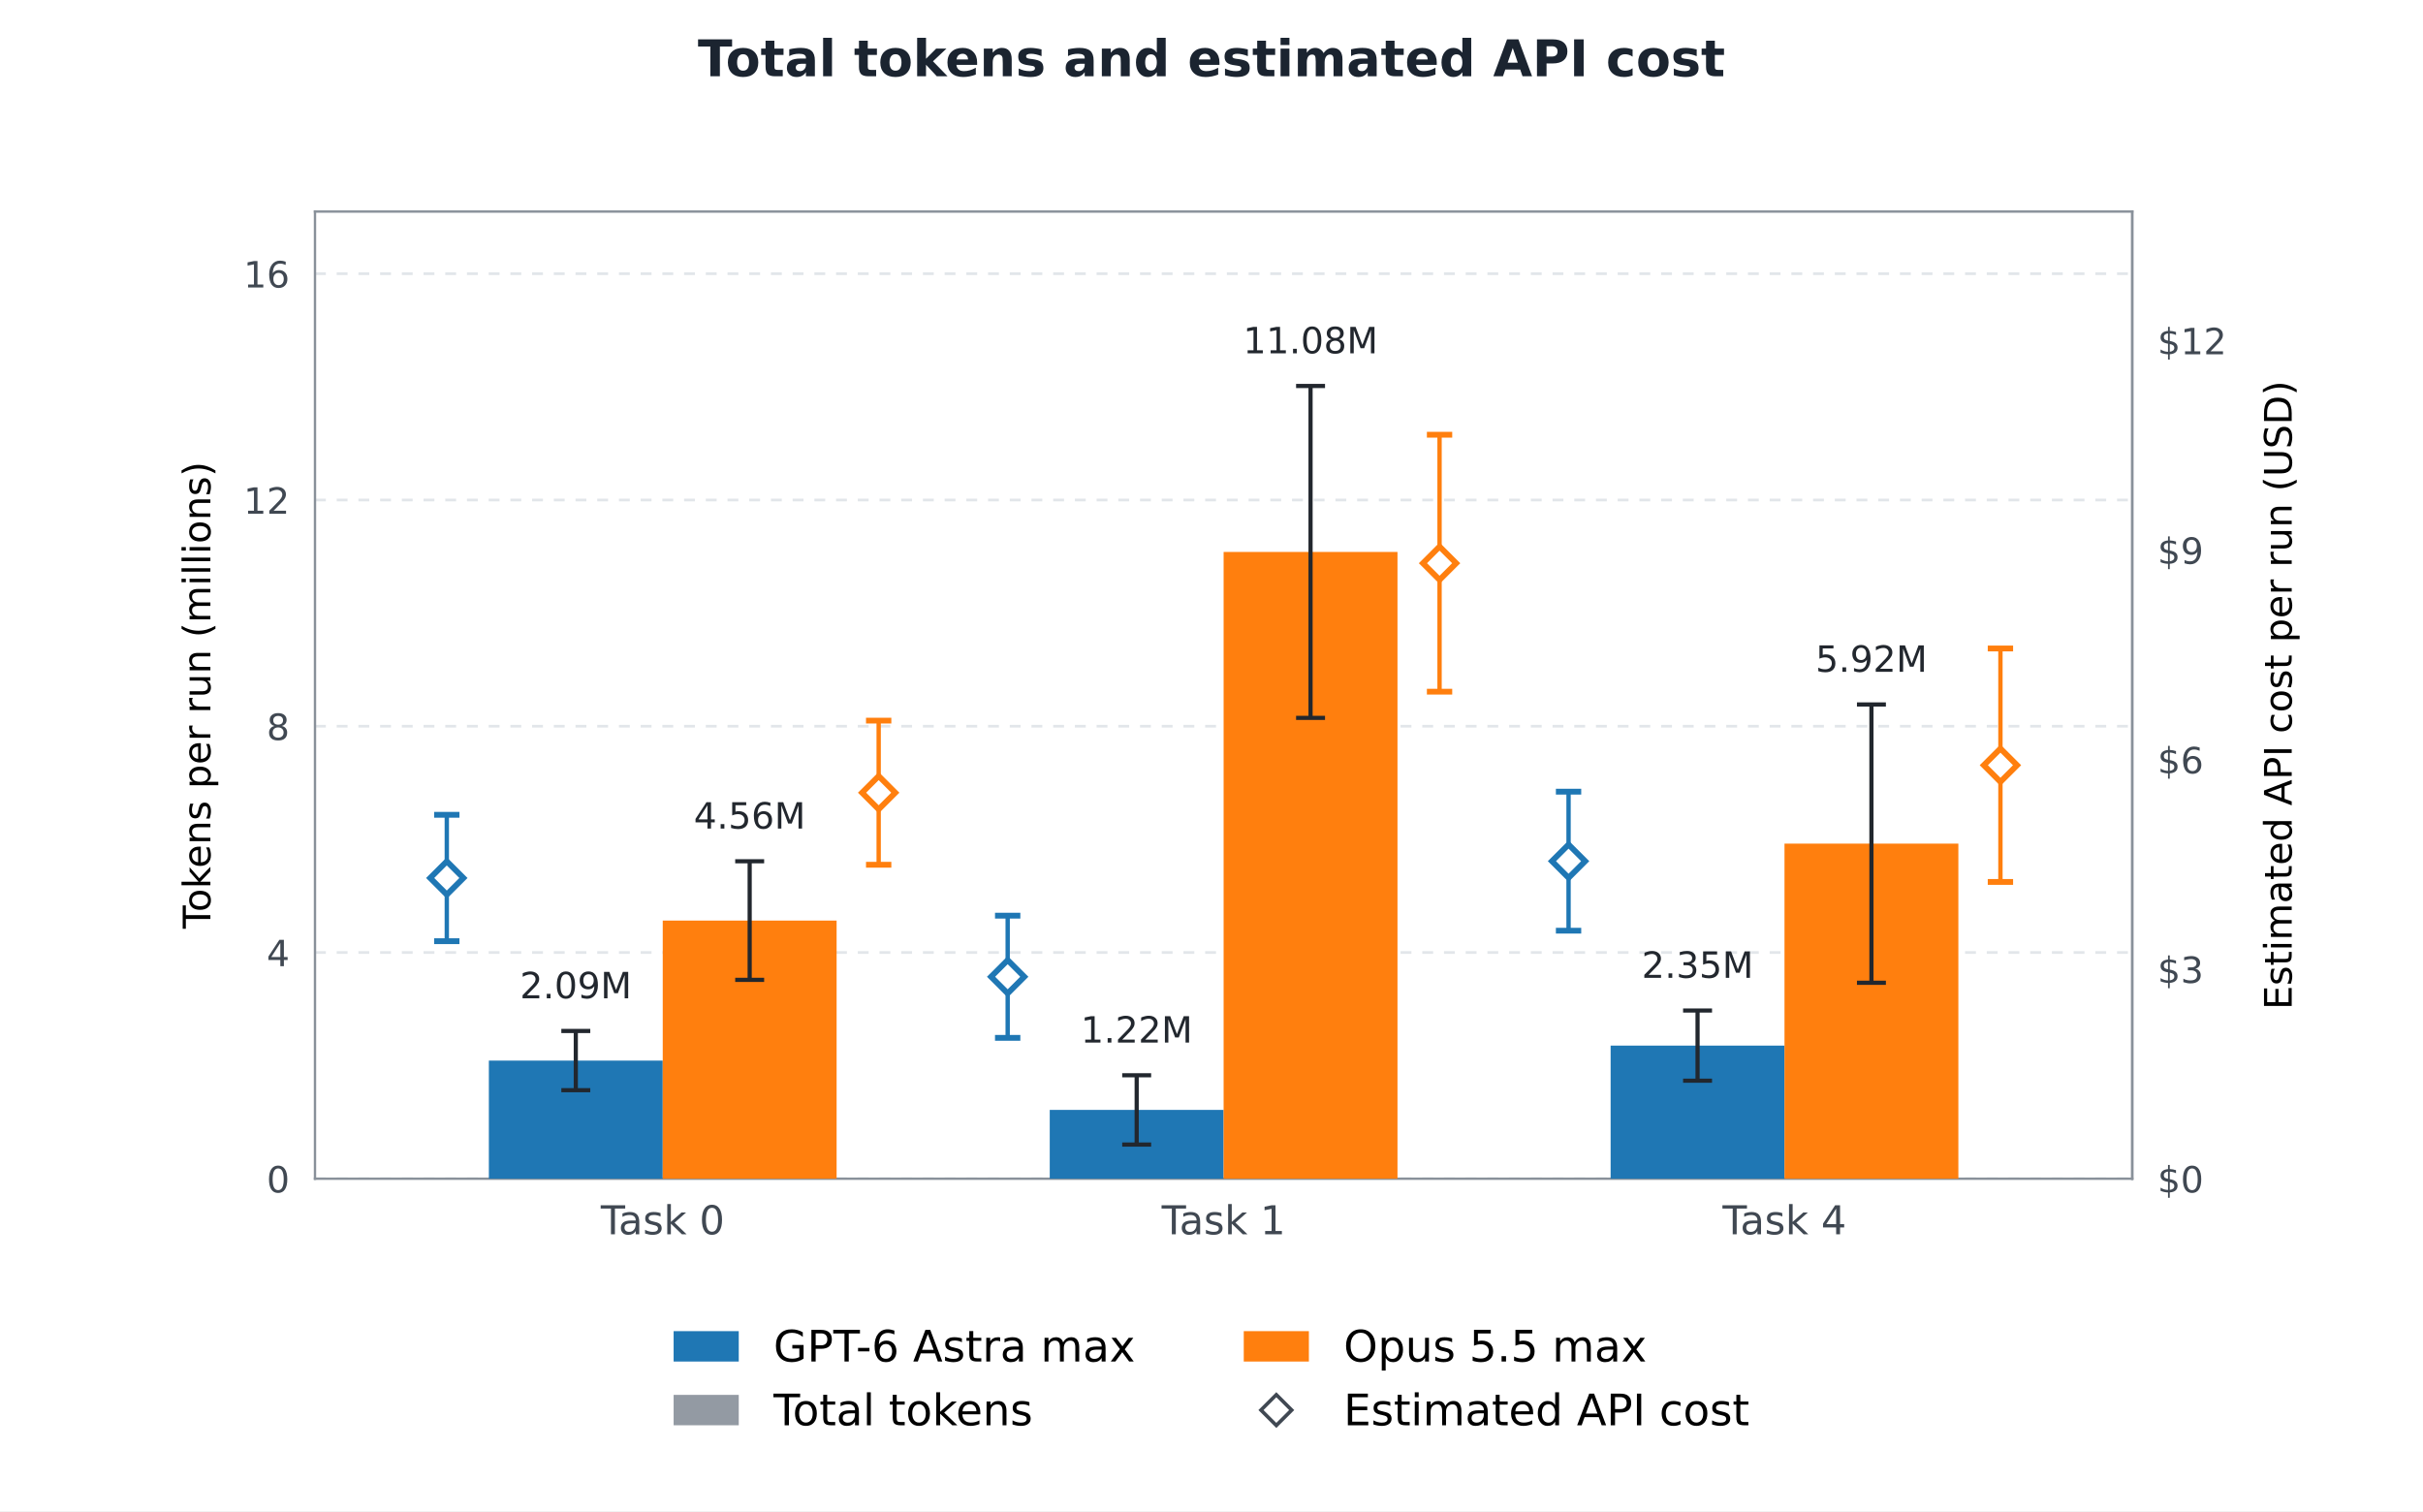
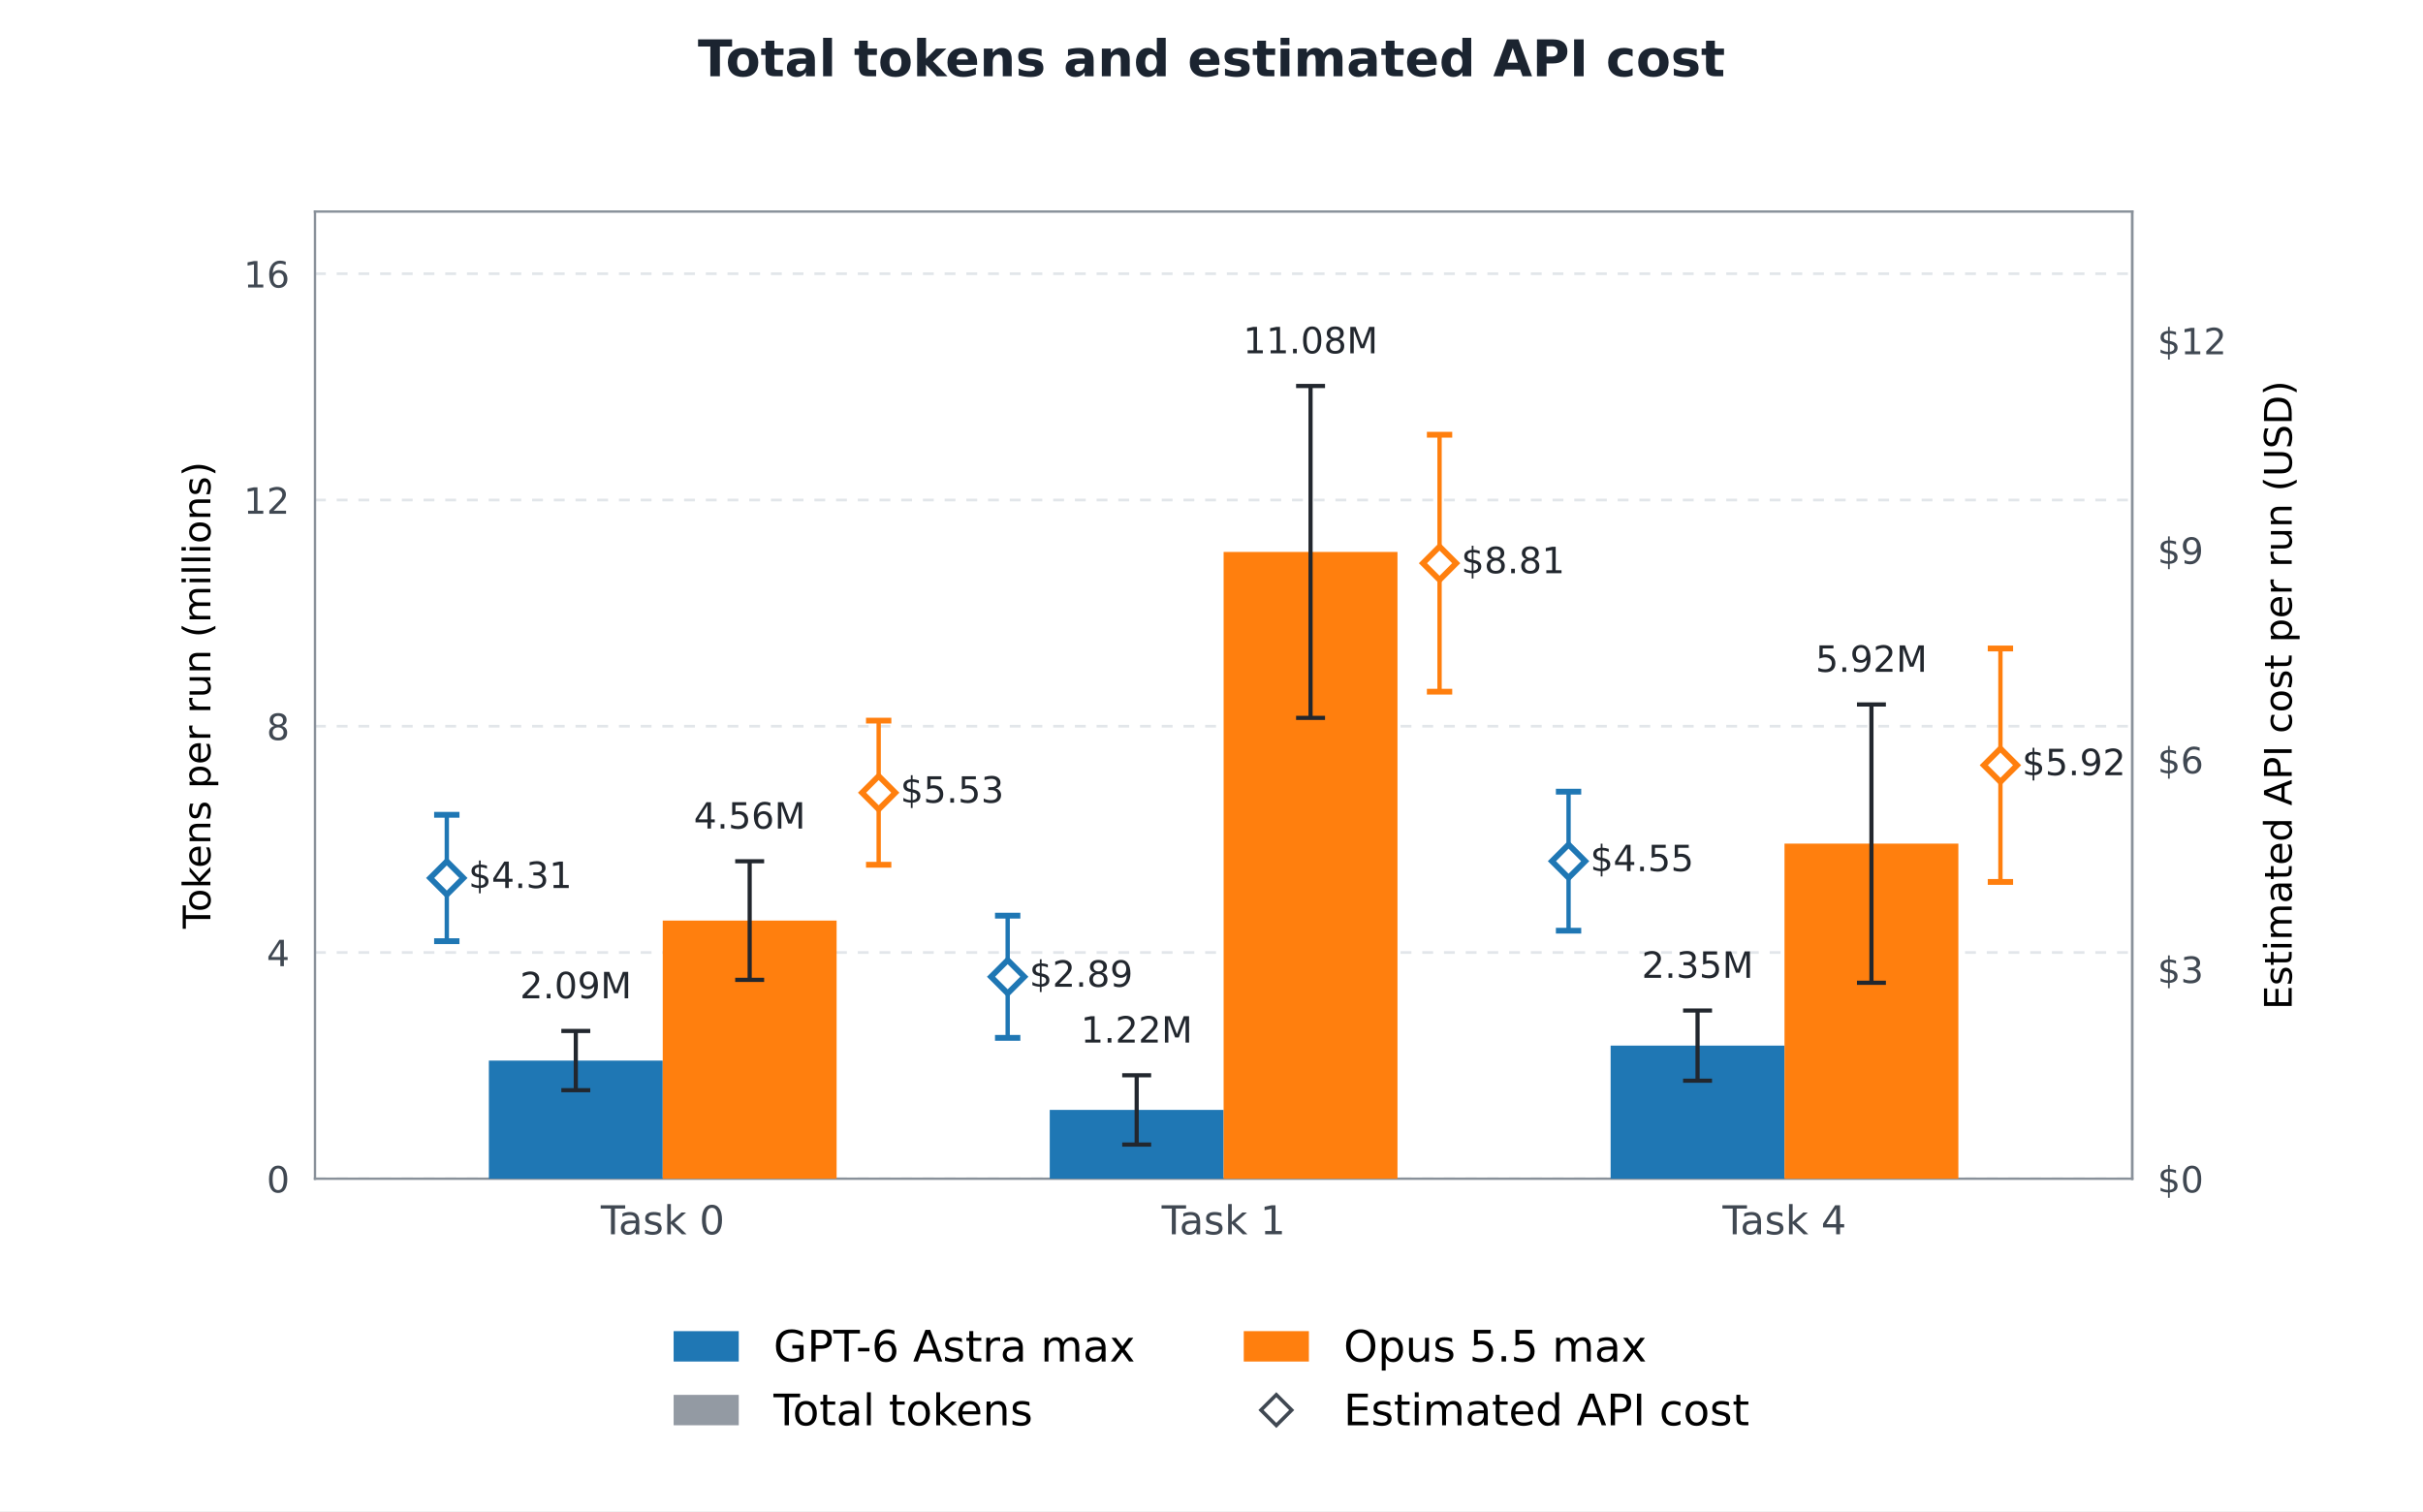
<svg xmlns="http://www.w3.org/2000/svg" xmlns:xlink="http://www.w3.org/1999/xlink" width="669.6pt" height="417.6pt" viewBox="0 0 669.6 417.6" version="1.1">
  <defs>
    <style type="text/css">*{stroke-linejoin: round; stroke-linecap: butt}</style>
  </defs>
  <g id="figure_1">
    <g id="patch_1">
      <path d="M 0 417.6 L 669.6 417.6 L 669.6 0 L 0 0 z " style="fill: #ffffff" />
    </g>
    <g id="axes_1">
      <g id="patch_2">
        <path d="M 87.048 325.728 L 589.248 325.728 L 589.248 58.464 L 87.048 58.464 z " style="fill: #ffffff" />
      </g>
      <g id="matplotlib.axis_1">
        <g id="xtick_1">
          <g id="line2d_1" />
          <g id="text_1">
            <text style="fill: #404852; font: 11px 'DejaVu Sans'; text-anchor: middle" x="183.148" y="341.086" transform="rotate(-0, 183.148, 341.0863)">Task 0</text>
          </g>
        </g>
        <g id="xtick_2">
          <g id="line2d_2" />
          <g id="text_2">
            <text style="fill: #404852; font: 11px 'DejaVu Sans'; text-anchor: middle" x="338.148" y="341.086" transform="rotate(-0, 338.148, 341.0863)">Task 1</text>
          </g>
        </g>
        <g id="xtick_3">
          <g id="line2d_3" />
          <g id="text_3">
            <text style="fill: #404852; font: 11px 'DejaVu Sans'; text-anchor: middle" x="493.148" y="341.086" transform="rotate(-0, 493.148, 341.0863)">Task 4</text>
          </g>
        </g>
      </g>
      <g id="matplotlib.axis_2">
        <g id="ytick_1">
          <g id="line2d_4">
-             <path d="M 87.048 325.728 L 589.248 325.728 " clip-path="url(#p5d3a079bdb)" style="fill: none; stroke-dasharray: 3,3; stroke-dashoffset: 0; stroke: #e2e6ea; stroke-width: 0.75" />
+             <path d="M 87.048 325.728 L 589.248 325.728 " clip-path="url(#p37b40e715e)" style="fill: none; stroke-dasharray: 3,3; stroke-dashoffset: 0; stroke: #e2e6ea; stroke-width: 0.75" />
          </g>
          <g id="line2d_5" />
          <g id="text_4">
            <text style="fill: #404852; font: 10px 'DejaVu Sans'; text-anchor: end" x="80.048" y="329.527" transform="rotate(-0, 80.048, 329.5272)">0</text>
          </g>
        </g>
        <g id="ytick_2">
          <g id="line2d_6">
-             <path d="M 87.048 263.207 L 589.248 263.207 " clip-path="url(#p5d3a079bdb)" style="fill: none; stroke-dasharray: 3,3; stroke-dashoffset: 0; stroke: #e2e6ea; stroke-width: 0.75" />
+             <path d="M 87.048 263.207 L 589.248 263.207 " clip-path="url(#p37b40e715e)" style="fill: none; stroke-dasharray: 3,3; stroke-dashoffset: 0; stroke: #e2e6ea; stroke-width: 0.75" />
          </g>
          <g id="line2d_7" />
          <g id="text_5">
            <text style="fill: #404852; font: 10px 'DejaVu Sans'; text-anchor: end" x="80.048" y="267.007" transform="rotate(-0, 80.048, 267.0065)">4</text>
          </g>
        </g>
        <g id="ytick_3">
          <g id="line2d_8">
-             <path d="M 87.048 200.687 L 589.248 200.687 " clip-path="url(#p5d3a079bdb)" style="fill: none; stroke-dasharray: 3,3; stroke-dashoffset: 0; stroke: #e2e6ea; stroke-width: 0.75" />
+             <path d="M 87.048 200.687 L 589.248 200.687 " clip-path="url(#p37b40e715e)" style="fill: none; stroke-dasharray: 3,3; stroke-dashoffset: 0; stroke: #e2e6ea; stroke-width: 0.75" />
          </g>
          <g id="line2d_9" />
          <g id="text_6">
            <text style="fill: #404852; font: 10px 'DejaVu Sans'; text-anchor: end" x="80.048" y="204.486" transform="rotate(-0, 80.048, 204.4858)">8</text>
          </g>
        </g>
        <g id="ytick_4">
          <g id="line2d_10">
-             <path d="M 87.048 138.166 L 589.248 138.166 " clip-path="url(#p5d3a079bdb)" style="fill: none; stroke-dasharray: 3,3; stroke-dashoffset: 0; stroke: #e2e6ea; stroke-width: 0.75" />
+             <path d="M 87.048 138.166 L 589.248 138.166 " clip-path="url(#p37b40e715e)" style="fill: none; stroke-dasharray: 3,3; stroke-dashoffset: 0; stroke: #e2e6ea; stroke-width: 0.75" />
          </g>
          <g id="line2d_11" />
          <g id="text_7">
            <text style="fill: #404852; font: 10px 'DejaVu Sans'; text-anchor: end" x="80.048" y="141.965" transform="rotate(-0, 80.048, 141.9652)">12</text>
          </g>
        </g>
        <g id="ytick_5">
          <g id="line2d_12">
-             <path d="M 87.048 75.645 L 589.248 75.645 " clip-path="url(#p5d3a079bdb)" style="fill: none; stroke-dasharray: 3,3; stroke-dashoffset: 0; stroke: #e2e6ea; stroke-width: 0.75" />
+             <path d="M 87.048 75.645 L 589.248 75.645 " clip-path="url(#p37b40e715e)" style="fill: none; stroke-dasharray: 3,3; stroke-dashoffset: 0; stroke: #e2e6ea; stroke-width: 0.75" />
          </g>
          <g id="line2d_13" />
          <g id="text_8">
            <text style="fill: #404852; font: 10px 'DejaVu Sans'; text-anchor: end" x="80.048" y="79.444" transform="rotate(-0, 80.048, 79.44448)">16</text>
          </g>
        </g>
        <g id="text_9">
          <text style="font: 10.5px 'DejaVu Sans'; text-anchor: middle" x="58.139" y="192.096" transform="rotate(-90, 58.13933, 192.096)">Tokens per run (millions)</text>
        </g>
      </g>
      <g id="patch_3">
        <path d="M 87.048 325.728 L 87.048 58.464 " style="fill: none; stroke: #89919a; stroke-width: 0.65; stroke-linejoin: miter; stroke-linecap: square" />
      </g>
      <g id="patch_4">
        <path d="M 589.248 325.728 L 589.248 58.464 " style="fill: none; stroke: #89919a; stroke-width: 0.65; stroke-linejoin: miter; stroke-linecap: square" />
      </g>
      <g id="patch_5">
        <path d="M 87.048 325.728 L 589.248 325.728 " style="fill: none; stroke: #89919a; stroke-width: 0.65; stroke-linejoin: miter; stroke-linecap: square" />
      </g>
      <g id="patch_6">
        <path d="M 87.048 58.464 L 589.248 58.464 " style="fill: none; stroke: #89919a; stroke-width: 0.65; stroke-linejoin: miter; stroke-linecap: square" />
      </g>
      <g id="patch_7">
-         <path d="M 135.098 325.728 L 183.148 325.728 L 183.148 293.085 L 135.098 293.085 z " clip-path="url(#p5d3a079bdb)" style="fill: #1f77b4" />
+         <path d="M 135.098 325.728 L 183.148 325.728 L 183.148 293.085 L 135.098 293.085 z " clip-path="url(#p37b40e715e)" style="fill: #1f77b4" />
      </g>
      <g id="patch_8">
-         <path d="M 290.098 325.728 L 338.148 325.728 L 338.148 306.715 L 290.098 306.715 z " clip-path="url(#p5d3a079bdb)" style="fill: #1f77b4" />
+         <path d="M 290.098 325.728 L 338.148 325.728 L 338.148 306.715 L 290.098 306.715 z " clip-path="url(#p37b40e715e)" style="fill: #1f77b4" />
      </g>
      <g id="patch_9">
-         <path d="M 445.098 325.728 L 493.148 325.728 L 493.148 288.942 L 445.098 288.942 z " clip-path="url(#p5d3a079bdb)" style="fill: #1f77b4" />
+         <path d="M 445.098 325.728 L 493.148 325.728 L 493.148 288.942 L 445.098 288.942 z " clip-path="url(#p37b40e715e)" style="fill: #1f77b4" />
      </g>
      <g id="text_10">
        <text style="fill: #22272e; font: 10px 'DejaVu Sans'; text-anchor: middle" x="159.123" y="275.873" transform="rotate(-0, 159.123, 275.8728)">2.09M</text>
      </g>
      <g id="text_11">
        <text style="fill: #22272e; font: 10px 'DejaVu Sans'; text-anchor: middle" x="314.123" y="288.112" transform="rotate(-0, 314.123, 288.1117)">1.22M</text>
      </g>
      <g id="text_12">
        <text style="fill: #22272e; font: 10px 'DejaVu Sans'; text-anchor: middle" x="469.123" y="270.216" transform="rotate(-0, 469.123, 270.2162)">2.35M</text>
      </g>
      <g id="patch_10">
-         <path d="M 183.148 325.728 L 231.198 325.728 L 231.198 254.389 L 183.148 254.389 z " clip-path="url(#p5d3a079bdb)" style="fill: #ff7f0e" />
+         <path d="M 183.148 325.728 L 231.198 325.728 L 231.198 254.389 L 183.148 254.389 z " clip-path="url(#p37b40e715e)" style="fill: #ff7f0e" />
      </g>
      <g id="patch_11">
-         <path d="M 338.148 325.728 L 386.198 325.728 L 386.198 152.52 L 338.148 152.52 z " clip-path="url(#p5d3a079bdb)" style="fill: #ff7f0e" />
+         <path d="M 338.148 325.728 L 386.198 325.728 L 386.198 152.52 L 338.148 152.52 z " clip-path="url(#p37b40e715e)" style="fill: #ff7f0e" />
      </g>
      <g id="patch_12">
-         <path d="M 493.148 325.728 L 541.198 325.728 L 541.198 233.125 L 493.148 233.125 z " clip-path="url(#p5d3a079bdb)" style="fill: #ff7f0e" />
+         <path d="M 493.148 325.728 L 541.198 325.728 L 541.198 233.125 L 493.148 233.125 z " clip-path="url(#p37b40e715e)" style="fill: #ff7f0e" />
      </g>
      <g id="text_13">
        <text style="fill: #22272e; font: 10px 'DejaVu Sans'; text-anchor: middle" x="207.173" y="228.975" transform="rotate(-0, 207.173, 228.9745)">4.56M</text>
      </g>
      <g id="text_14">
        <text style="fill: #22272e; font: 10px 'DejaVu Sans'; text-anchor: middle" x="362.173" y="97.631" transform="rotate(-0, 362.173, 97.6306)">11.08M</text>
      </g>
      <g id="text_15">
        <text style="fill: #22272e; font: 10px 'DejaVu Sans'; text-anchor: middle" x="517.173" y="185.645" transform="rotate(-0, 517.173, 185.6447)">5.92M</text>
      </g>
      <g id="LineCollection_1">
-         <path d="M 159.123 301.268 L 159.123 284.901 " clip-path="url(#p5d3a079bdb)" style="fill: none; stroke: #22272e; stroke-width: 1.15" />
-         <path d="M 314.123 316.29 L 314.123 297.14 " clip-path="url(#p5d3a079bdb)" style="fill: none; stroke: #22272e; stroke-width: 1.15" />
-         <path d="M 469.123 298.64 L 469.123 279.245 " clip-path="url(#p5d3a079bdb)" style="fill: none; stroke: #22272e; stroke-width: 1.15" />
+         <path d="M 159.123 301.268 L 159.123 284.901 " clip-path="url(#p37b40e715e)" style="fill: none; stroke: #22272e; stroke-width: 1.15" />
+         <path d="M 314.123 316.29 L 314.123 297.14 " clip-path="url(#p37b40e715e)" style="fill: none; stroke: #22272e; stroke-width: 1.15" />
+         <path d="M 469.123 298.64 L 469.123 279.245 " clip-path="url(#p37b40e715e)" style="fill: none; stroke: #22272e; stroke-width: 1.15" />
      </g>
      <g id="line2d_14">
        <defs>
-           <path id="mc93b6d24a1" d="M 4 0 L -4 -0 " style="stroke: #22272e; stroke-width: 1.15" />
-         </defs>
-         <g clip-path="url(#p5d3a079bdb)">
-           <use xlink:href="#mc93b6d24a1" x="159.123" y="301.268" style="fill: #22272e; stroke: #22272e; stroke-width: 1.15" />
-           <use xlink:href="#mc93b6d24a1" x="314.123" y="316.29" style="fill: #22272e; stroke: #22272e; stroke-width: 1.15" />
-           <use xlink:href="#mc93b6d24a1" x="469.123" y="298.64" style="fill: #22272e; stroke: #22272e; stroke-width: 1.15" />
+           <path id="m163733db90" d="M 4 0 L -4 -0 " style="stroke: #22272e; stroke-width: 1.15" />
+         </defs>
+         <g clip-path="url(#p37b40e715e)">
+           <use xlink:href="#m163733db90" x="159.123" y="301.268" style="fill: #22272e; stroke: #22272e; stroke-width: 1.15" />
+           <use xlink:href="#m163733db90" x="314.123" y="316.29" style="fill: #22272e; stroke: #22272e; stroke-width: 1.15" />
+           <use xlink:href="#m163733db90" x="469.123" y="298.64" style="fill: #22272e; stroke: #22272e; stroke-width: 1.15" />
        </g>
      </g>
      <g id="line2d_15">
-         <g clip-path="url(#p5d3a079bdb)">
-           <use xlink:href="#mc93b6d24a1" x="159.123" y="284.901" style="fill: #22272e; stroke: #22272e; stroke-width: 1.15" />
-           <use xlink:href="#mc93b6d24a1" x="314.123" y="297.14" style="fill: #22272e; stroke: #22272e; stroke-width: 1.15" />
-           <use xlink:href="#mc93b6d24a1" x="469.123" y="279.245" style="fill: #22272e; stroke: #22272e; stroke-width: 1.15" />
+         <g clip-path="url(#p37b40e715e)">
+           <use xlink:href="#m163733db90" x="159.123" y="284.901" style="fill: #22272e; stroke: #22272e; stroke-width: 1.15" />
+           <use xlink:href="#m163733db90" x="314.123" y="297.14" style="fill: #22272e; stroke: #22272e; stroke-width: 1.15" />
+           <use xlink:href="#m163733db90" x="469.123" y="279.245" style="fill: #22272e; stroke: #22272e; stroke-width: 1.15" />
        </g>
      </g>
      <g id="LineCollection_2">
-         <path d="M 207.173 270.774 L 207.173 238.003 " clip-path="url(#p5d3a079bdb)" style="fill: none; stroke: #22272e; stroke-width: 1.15" />
-         <path d="M 362.173 198.381 L 362.173 106.659 " clip-path="url(#p5d3a079bdb)" style="fill: none; stroke: #22272e; stroke-width: 1.15" />
-         <path d="M 517.173 271.577 L 517.173 194.673 " clip-path="url(#p5d3a079bdb)" style="fill: none; stroke: #22272e; stroke-width: 1.15" />
+         <path d="M 207.173 270.774 L 207.173 238.003 " clip-path="url(#p37b40e715e)" style="fill: none; stroke: #22272e; stroke-width: 1.15" />
+         <path d="M 362.173 198.381 L 362.173 106.659 " clip-path="url(#p37b40e715e)" style="fill: none; stroke: #22272e; stroke-width: 1.15" />
+         <path d="M 517.173 271.577 L 517.173 194.673 " clip-path="url(#p37b40e715e)" style="fill: none; stroke: #22272e; stroke-width: 1.15" />
      </g>
      <g id="line2d_16">
-         <g clip-path="url(#p5d3a079bdb)">
-           <use xlink:href="#mc93b6d24a1" x="207.173" y="270.774" style="fill: #22272e; stroke: #22272e; stroke-width: 1.15" />
-           <use xlink:href="#mc93b6d24a1" x="362.173" y="198.381" style="fill: #22272e; stroke: #22272e; stroke-width: 1.15" />
-           <use xlink:href="#mc93b6d24a1" x="517.173" y="271.577" style="fill: #22272e; stroke: #22272e; stroke-width: 1.15" />
+         <g clip-path="url(#p37b40e715e)">
+           <use xlink:href="#m163733db90" x="207.173" y="270.774" style="fill: #22272e; stroke: #22272e; stroke-width: 1.15" />
+           <use xlink:href="#m163733db90" x="362.173" y="198.381" style="fill: #22272e; stroke: #22272e; stroke-width: 1.15" />
+           <use xlink:href="#m163733db90" x="517.173" y="271.577" style="fill: #22272e; stroke: #22272e; stroke-width: 1.15" />
        </g>
      </g>
      <g id="line2d_17">
-         <g clip-path="url(#p5d3a079bdb)">
-           <use xlink:href="#mc93b6d24a1" x="207.173" y="238.003" style="fill: #22272e; stroke: #22272e; stroke-width: 1.15" />
-           <use xlink:href="#mc93b6d24a1" x="362.173" y="106.659" style="fill: #22272e; stroke: #22272e; stroke-width: 1.15" />
-           <use xlink:href="#mc93b6d24a1" x="517.173" y="194.673" style="fill: #22272e; stroke: #22272e; stroke-width: 1.15" />
+         <g clip-path="url(#p37b40e715e)">
+           <use xlink:href="#m163733db90" x="207.173" y="238.003" style="fill: #22272e; stroke: #22272e; stroke-width: 1.15" />
+           <use xlink:href="#m163733db90" x="362.173" y="106.659" style="fill: #22272e; stroke: #22272e; stroke-width: 1.15" />
+           <use xlink:href="#m163733db90" x="517.173" y="194.673" style="fill: #22272e; stroke: #22272e; stroke-width: 1.15" />
        </g>
      </g>
    </g>
    <g id="axes_2">
      <g id="matplotlib.axis_3">
        <g id="ytick_6">
          <g id="line2d_18" />
          <g id="text_16">
            <text style="fill: #404852; font: 10px 'DejaVu Sans'; text-anchor: start" x="596.248" y="329.527" transform="rotate(-0, 596.248, 329.5272)">$0</text>
          </g>
        </g>
        <g id="ytick_7">
          <g id="line2d_19" />
          <g id="text_17">
            <text style="fill: #404852; font: 10px 'DejaVu Sans'; text-anchor: start" x="596.248" y="271.622" transform="rotate(-0, 596.248, 271.6215)">$3</text>
          </g>
        </g>
        <g id="ytick_8">
          <g id="line2d_20" />
          <g id="text_18">
            <text style="fill: #404852; font: 10px 'DejaVu Sans'; text-anchor: start" x="596.248" y="213.716" transform="rotate(-0, 596.248, 213.7158)">$6</text>
          </g>
        </g>
        <g id="ytick_9">
          <g id="line2d_21" />
          <g id="text_19">
            <text style="fill: #404852; font: 10px 'DejaVu Sans'; text-anchor: start" x="596.248" y="155.81" transform="rotate(-0, 596.248, 155.8101)">$9</text>
          </g>
        </g>
        <g id="ytick_10">
          <g id="line2d_22" />
          <g id="text_20">
            <text style="fill: #404852; font: 10px 'DejaVu Sans'; text-anchor: start" x="596.248" y="97.904" transform="rotate(-0, 596.248, 97.90443)">$12</text>
          </g>
        </g>
        <g id="text_21">
          <text style="font: 10.5px 'DejaVu Sans'; text-anchor: middle" x="633.314" y="192.096" transform="rotate(-90, 633.3139, 192.096)">Estimated API cost per run (USD)</text>
        </g>
      </g>
      <g id="patch_13">
        <path d="M 589.248 325.728 L 589.248 58.464 " style="fill: none; stroke: #89919a; stroke-width: 0.65; stroke-linejoin: miter; stroke-linecap: square" />
      </g>
      <g id="LineCollection_3">
-         <path d="M 123.473 260.086 L 123.473 225.168 " clip-path="url(#p5d3a079bdb)" style="fill: none; stroke: #1f77b4; stroke-width: 1.2" />
-         <path d="M 278.473 286.808 L 278.473 253.032 " clip-path="url(#p5d3a079bdb)" style="fill: none; stroke: #1f77b4; stroke-width: 1.2" />
-         <path d="M 433.473 257.186 L 433.473 218.775 " clip-path="url(#p5d3a079bdb)" style="fill: none; stroke: #1f77b4; stroke-width: 1.2" />
+         <path d="M 123.473 260.086 L 123.473 225.168 " clip-path="url(#p37b40e715e)" style="fill: none; stroke: #1f77b4; stroke-width: 1.2" />
+         <path d="M 278.473 286.808 L 278.473 253.032 " clip-path="url(#p37b40e715e)" style="fill: none; stroke: #1f77b4; stroke-width: 1.2" />
+         <path d="M 433.473 257.186 L 433.473 218.775 " clip-path="url(#p37b40e715e)" style="fill: none; stroke: #1f77b4; stroke-width: 1.2" />
      </g>
      <g id="line2d_23">
        <defs>
-           <path id="mc25d018a51" d="M 3.5 0 L -3.5 -0 " style="stroke: #1f77b4; stroke-width: 1.6" />
-         </defs>
-         <g clip-path="url(#p5d3a079bdb)">
-           <use xlink:href="#mc25d018a51" x="123.473" y="260.086" style="fill: #1f77b4; stroke: #1f77b4; stroke-width: 1.6" />
-           <use xlink:href="#mc25d018a51" x="278.473" y="286.808" style="fill: #1f77b4; stroke: #1f77b4; stroke-width: 1.6" />
-           <use xlink:href="#mc25d018a51" x="433.473" y="257.186" style="fill: #1f77b4; stroke: #1f77b4; stroke-width: 1.6" />
+           <path id="m8150b6a586" d="M 3.5 0 L -3.5 -0 " style="stroke: #1f77b4; stroke-width: 1.6" />
+         </defs>
+         <g clip-path="url(#p37b40e715e)">
+           <use xlink:href="#m8150b6a586" x="123.473" y="260.086" style="fill: #1f77b4; stroke: #1f77b4; stroke-width: 1.6" />
+           <use xlink:href="#m8150b6a586" x="278.473" y="286.808" style="fill: #1f77b4; stroke: #1f77b4; stroke-width: 1.6" />
+           <use xlink:href="#m8150b6a586" x="433.473" y="257.186" style="fill: #1f77b4; stroke: #1f77b4; stroke-width: 1.6" />
        </g>
      </g>
      <g id="line2d_24">
-         <g clip-path="url(#p5d3a079bdb)">
-           <use xlink:href="#mc25d018a51" x="123.473" y="225.168" style="fill: #1f77b4; stroke: #1f77b4; stroke-width: 1.6" />
-           <use xlink:href="#mc25d018a51" x="278.473" y="253.032" style="fill: #1f77b4; stroke: #1f77b4; stroke-width: 1.6" />
-           <use xlink:href="#mc25d018a51" x="433.473" y="218.775" style="fill: #1f77b4; stroke: #1f77b4; stroke-width: 1.6" />
+         <g clip-path="url(#p37b40e715e)">
+           <use xlink:href="#m8150b6a586" x="123.473" y="225.168" style="fill: #1f77b4; stroke: #1f77b4; stroke-width: 1.6" />
+           <use xlink:href="#m8150b6a586" x="278.473" y="253.032" style="fill: #1f77b4; stroke: #1f77b4; stroke-width: 1.6" />
+           <use xlink:href="#m8150b6a586" x="433.473" y="218.775" style="fill: #1f77b4; stroke: #1f77b4; stroke-width: 1.6" />
        </g>
      </g>
      <g id="LineCollection_4">
-         <path d="M 242.823 238.971 L 242.823 199.139 " clip-path="url(#p5d3a079bdb)" style="fill: none; stroke: #ff7f0e; stroke-width: 1.2" />
-         <path d="M 397.823 191.138 L 397.823 120.14 " clip-path="url(#p5d3a079bdb)" style="fill: none; stroke: #ff7f0e; stroke-width: 1.2" />
-         <path d="M 552.823 243.716 L 552.823 179.206 " clip-path="url(#p5d3a079bdb)" style="fill: none; stroke: #ff7f0e; stroke-width: 1.2" />
+         <path d="M 242.823 238.971 L 242.823 199.139 " clip-path="url(#p37b40e715e)" style="fill: none; stroke: #ff7f0e; stroke-width: 1.2" />
+         <path d="M 397.823 191.138 L 397.823 120.14 " clip-path="url(#p37b40e715e)" style="fill: none; stroke: #ff7f0e; stroke-width: 1.2" />
+         <path d="M 552.823 243.716 L 552.823 179.206 " clip-path="url(#p37b40e715e)" style="fill: none; stroke: #ff7f0e; stroke-width: 1.2" />
      </g>
      <g id="line2d_25">
        <defs>
-           <path id="m85ebd88472" d="M 3.5 0 L -3.5 -0 " style="stroke: #ff7f0e; stroke-width: 1.6" />
-         </defs>
-         <g clip-path="url(#p5d3a079bdb)">
-           <use xlink:href="#m85ebd88472" x="242.823" y="238.971" style="fill: #ff7f0e; stroke: #ff7f0e; stroke-width: 1.6" />
-           <use xlink:href="#m85ebd88472" x="397.823" y="191.138" style="fill: #ff7f0e; stroke: #ff7f0e; stroke-width: 1.6" />
-           <use xlink:href="#m85ebd88472" x="552.823" y="243.716" style="fill: #ff7f0e; stroke: #ff7f0e; stroke-width: 1.6" />
+           <path id="mbd3dae45ca" d="M 3.5 0 L -3.5 -0 " style="stroke: #ff7f0e; stroke-width: 1.6" />
+         </defs>
+         <g clip-path="url(#p37b40e715e)">
+           <use xlink:href="#mbd3dae45ca" x="242.823" y="238.971" style="fill: #ff7f0e; stroke: #ff7f0e; stroke-width: 1.6" />
+           <use xlink:href="#mbd3dae45ca" x="397.823" y="191.138" style="fill: #ff7f0e; stroke: #ff7f0e; stroke-width: 1.6" />
+           <use xlink:href="#mbd3dae45ca" x="552.823" y="243.716" style="fill: #ff7f0e; stroke: #ff7f0e; stroke-width: 1.6" />
        </g>
      </g>
      <g id="line2d_26">
-         <g clip-path="url(#p5d3a079bdb)">
-           <use xlink:href="#m85ebd88472" x="242.823" y="199.139" style="fill: #ff7f0e; stroke: #ff7f0e; stroke-width: 1.6" />
-           <use xlink:href="#m85ebd88472" x="397.823" y="120.14" style="fill: #ff7f0e; stroke: #ff7f0e; stroke-width: 1.6" />
-           <use xlink:href="#m85ebd88472" x="552.823" y="179.206" style="fill: #ff7f0e; stroke: #ff7f0e; stroke-width: 1.6" />
+         <g clip-path="url(#p37b40e715e)">
+           <use xlink:href="#mbd3dae45ca" x="242.823" y="199.139" style="fill: #ff7f0e; stroke: #ff7f0e; stroke-width: 1.6" />
+           <use xlink:href="#mbd3dae45ca" x="397.823" y="120.14" style="fill: #ff7f0e; stroke: #ff7f0e; stroke-width: 1.6" />
+           <use xlink:href="#mbd3dae45ca" x="552.823" y="179.206" style="fill: #ff7f0e; stroke: #ff7f0e; stroke-width: 1.6" />
        </g>
      </g>
      <g id="line2d_27">
        <defs>
-           <path id="m2b83705239" d="M -0 4.596 L 4.596 0 L 0 -4.596 L -4.596 -0 z " style="stroke: #1f77b4; stroke-width: 1.6; stroke-linejoin: miter" />
-         </defs>
-         <g clip-path="url(#p5d3a079bdb)">
-           <use xlink:href="#m2b83705239" x="123.473" y="242.627" style="fill: #ffffff; stroke: #1f77b4; stroke-width: 1.6; stroke-linejoin: miter" />
-           <use xlink:href="#m2b83705239" x="278.473" y="269.92" style="fill: #ffffff; stroke: #1f77b4; stroke-width: 1.6; stroke-linejoin: miter" />
-           <use xlink:href="#m2b83705239" x="433.473" y="237.981" style="fill: #ffffff; stroke: #1f77b4; stroke-width: 1.6; stroke-linejoin: miter" />
+           <path id="m1a88dbf8be" d="M -0 4.596 L 4.596 0 L 0 -4.596 L -4.596 -0 z " style="stroke: #1f77b4; stroke-width: 1.6; stroke-linejoin: miter" />
+         </defs>
+         <g clip-path="url(#p37b40e715e)">
+           <use xlink:href="#m1a88dbf8be" x="123.473" y="242.627" style="fill: #ffffff; stroke: #1f77b4; stroke-width: 1.6; stroke-linejoin: miter" />
+           <use xlink:href="#m1a88dbf8be" x="278.473" y="269.92" style="fill: #ffffff; stroke: #1f77b4; stroke-width: 1.6; stroke-linejoin: miter" />
+           <use xlink:href="#m1a88dbf8be" x="433.473" y="237.981" style="fill: #ffffff; stroke: #1f77b4; stroke-width: 1.6; stroke-linejoin: miter" />
        </g>
      </g>
      <g id="line2d_28">
        <defs>
-           <path id="m7971ef5153" d="M -0 4.596 L 4.596 0 L 0 -4.596 L -4.596 -0 z " style="stroke: #ff7f0e; stroke-width: 1.6; stroke-linejoin: miter" />
-         </defs>
-         <g clip-path="url(#p5d3a079bdb)">
-           <use xlink:href="#m7971ef5153" x="242.823" y="219.055" style="fill: #ffffff; stroke: #ff7f0e; stroke-width: 1.6; stroke-linejoin: miter" />
-           <use xlink:href="#m7971ef5153" x="397.823" y="155.639" style="fill: #ffffff; stroke: #ff7f0e; stroke-width: 1.6; stroke-linejoin: miter" />
-           <use xlink:href="#m7971ef5153" x="552.823" y="211.461" style="fill: #ffffff; stroke: #ff7f0e; stroke-width: 1.6; stroke-linejoin: miter" />
-         </g>
-       </g>
-     </g>
-     <g id="text_22">
+           <path id="m10b9366974" d="M -0 4.596 L 4.596 0 L 0 -4.596 L -4.596 -0 z " style="stroke: #ff7f0e; stroke-width: 1.6; stroke-linejoin: miter" />
+         </defs>
+         <g clip-path="url(#p37b40e715e)">
+           <use xlink:href="#m10b9366974" x="242.823" y="219.055" style="fill: #ffffff; stroke: #ff7f0e; stroke-width: 1.6; stroke-linejoin: miter" />
+           <use xlink:href="#m10b9366974" x="397.823" y="155.639" style="fill: #ffffff; stroke: #ff7f0e; stroke-width: 1.6; stroke-linejoin: miter" />
+           <use xlink:href="#m10b9366974" x="552.823" y="211.461" style="fill: #ffffff; stroke: #ff7f0e; stroke-width: 1.6; stroke-linejoin: miter" />
+         </g>
+       </g>
+       <g id="text_22">
+         <text style="fill: #22272e; font: 10px 'DejaVu Sans'; text-anchor: start" x="129.473" y="245.386" transform="rotate(-0, 129.473, 245.386)">$4.31</text>
+       </g>
+       <g id="text_23">
+         <text style="fill: #22272e; font: 10px 'DejaVu Sans'; text-anchor: start" x="284.473" y="272.68" transform="rotate(-0, 284.473, 272.6795)">$2.89</text>
+       </g>
+       <g id="text_24">
+         <text style="fill: #22272e; font: 10px 'DejaVu Sans'; text-anchor: start" x="439.473" y="240.74" transform="rotate(-0, 439.473, 240.7399)">$4.55</text>
+       </g>
+       <g id="text_25">
+         <text style="fill: #22272e; font: 10px 'DejaVu Sans'; text-anchor: start" x="248.823" y="221.814" transform="rotate(-0, 248.823, 221.8144)">$5.53</text>
+       </g>
+       <g id="text_26">
+         <text style="fill: #22272e; font: 10px 'DejaVu Sans'; text-anchor: start" x="403.823" y="158.399" transform="rotate(-0, 403.823, 158.3987)">$8.81</text>
+       </g>
+       <g id="text_27">
+         <text style="fill: #22272e; font: 10px 'DejaVu Sans'; text-anchor: start" x="558.823" y="214.221" transform="rotate(-0, 558.823, 214.2206)">$5.92</text>
+       </g>
+     </g>
+     <g id="text_28">
      <text style="fill: #1b2430; font: 600 14px 'DejaVu Sans'; text-anchor: middle" x="334.8" y="21.078" transform="rotate(-0, 334.8, 21.07781)">Total tokens and estimated API cost</text>
    </g>
    <g id="legend_1">
      <g id="patch_14">
        <path d="M 186.157 376.251 L 204.157 376.251 L 204.157 367.851 L 186.157 367.851 z " style="fill: #1f77b4" />
      </g>
-       <g id="text_23">
+       <g id="text_29">
        <text style="font: 12px 'DejaVu Sans'; text-anchor: start" x="213.757" y="376.251" transform="rotate(-0, 213.7575, 376.2506)">GPT-6 Astra max</text>
      </g>
      <g id="patch_15">
        <path d="M 186.157 393.864 L 204.157 393.864 L 204.157 385.464 L 186.157 385.464 z " style="fill: #939aa3" />
      </g>
-       <g id="text_24">
+       <g id="text_30">
        <text style="font: 12px 'DejaVu Sans'; text-anchor: start" x="213.757" y="393.864" transform="rotate(-0, 213.7575, 393.8644)">Total tokens</text>
      </g>
      <g id="patch_16">
        <path d="M 343.714 376.251 L 361.714 376.251 L 361.714 367.851 L 343.714 367.851 z " style="fill: #ff7f0e" />
      </g>
-       <g id="text_25">
+       <g id="text_31">
        <text style="font: 12px 'DejaVu Sans'; text-anchor: start" x="371.314" y="376.251" transform="rotate(-0, 371.3138, 376.2506)">Opus 5.5 max</text>
      </g>
      <g id="line2d_29">
        <defs>
-           <path id="m9b92b31e89" d="M -0 4.243 L 4.243 0 L 0 -4.243 L -4.243 -0 z " style="stroke: #404852; stroke-linejoin: miter" />
+           <path id="me829b2babc" d="M -0 4.243 L 4.243 0 L 0 -4.243 L -4.243 -0 z " style="stroke: #404852; stroke-linejoin: miter" />
        </defs>
        <g>
-           <use xlink:href="#m9b92b31e89" x="352.714" y="389.664" style="fill: #ffffff; stroke: #404852; stroke-linejoin: miter" />
-         </g>
-       </g>
-       <g id="text_26">
+           <use xlink:href="#me829b2babc" x="352.714" y="389.664" style="fill: #ffffff; stroke: #404852; stroke-linejoin: miter" />
+         </g>
+       </g>
+       <g id="text_32">
        <text style="font: 12px 'DejaVu Sans'; text-anchor: start" x="371.314" y="393.864" transform="rotate(-0, 371.3138, 393.8644)">Estimated API cost</text>
      </g>
    </g>
  </g>
  <defs>
-     <clipPath id="p5d3a079bdb">
+     <clipPath id="p37b40e715e">
      <rect x="87.048" y="58.464" width="502.2" height="267.264" />
    </clipPath>
  </defs>
</svg>
